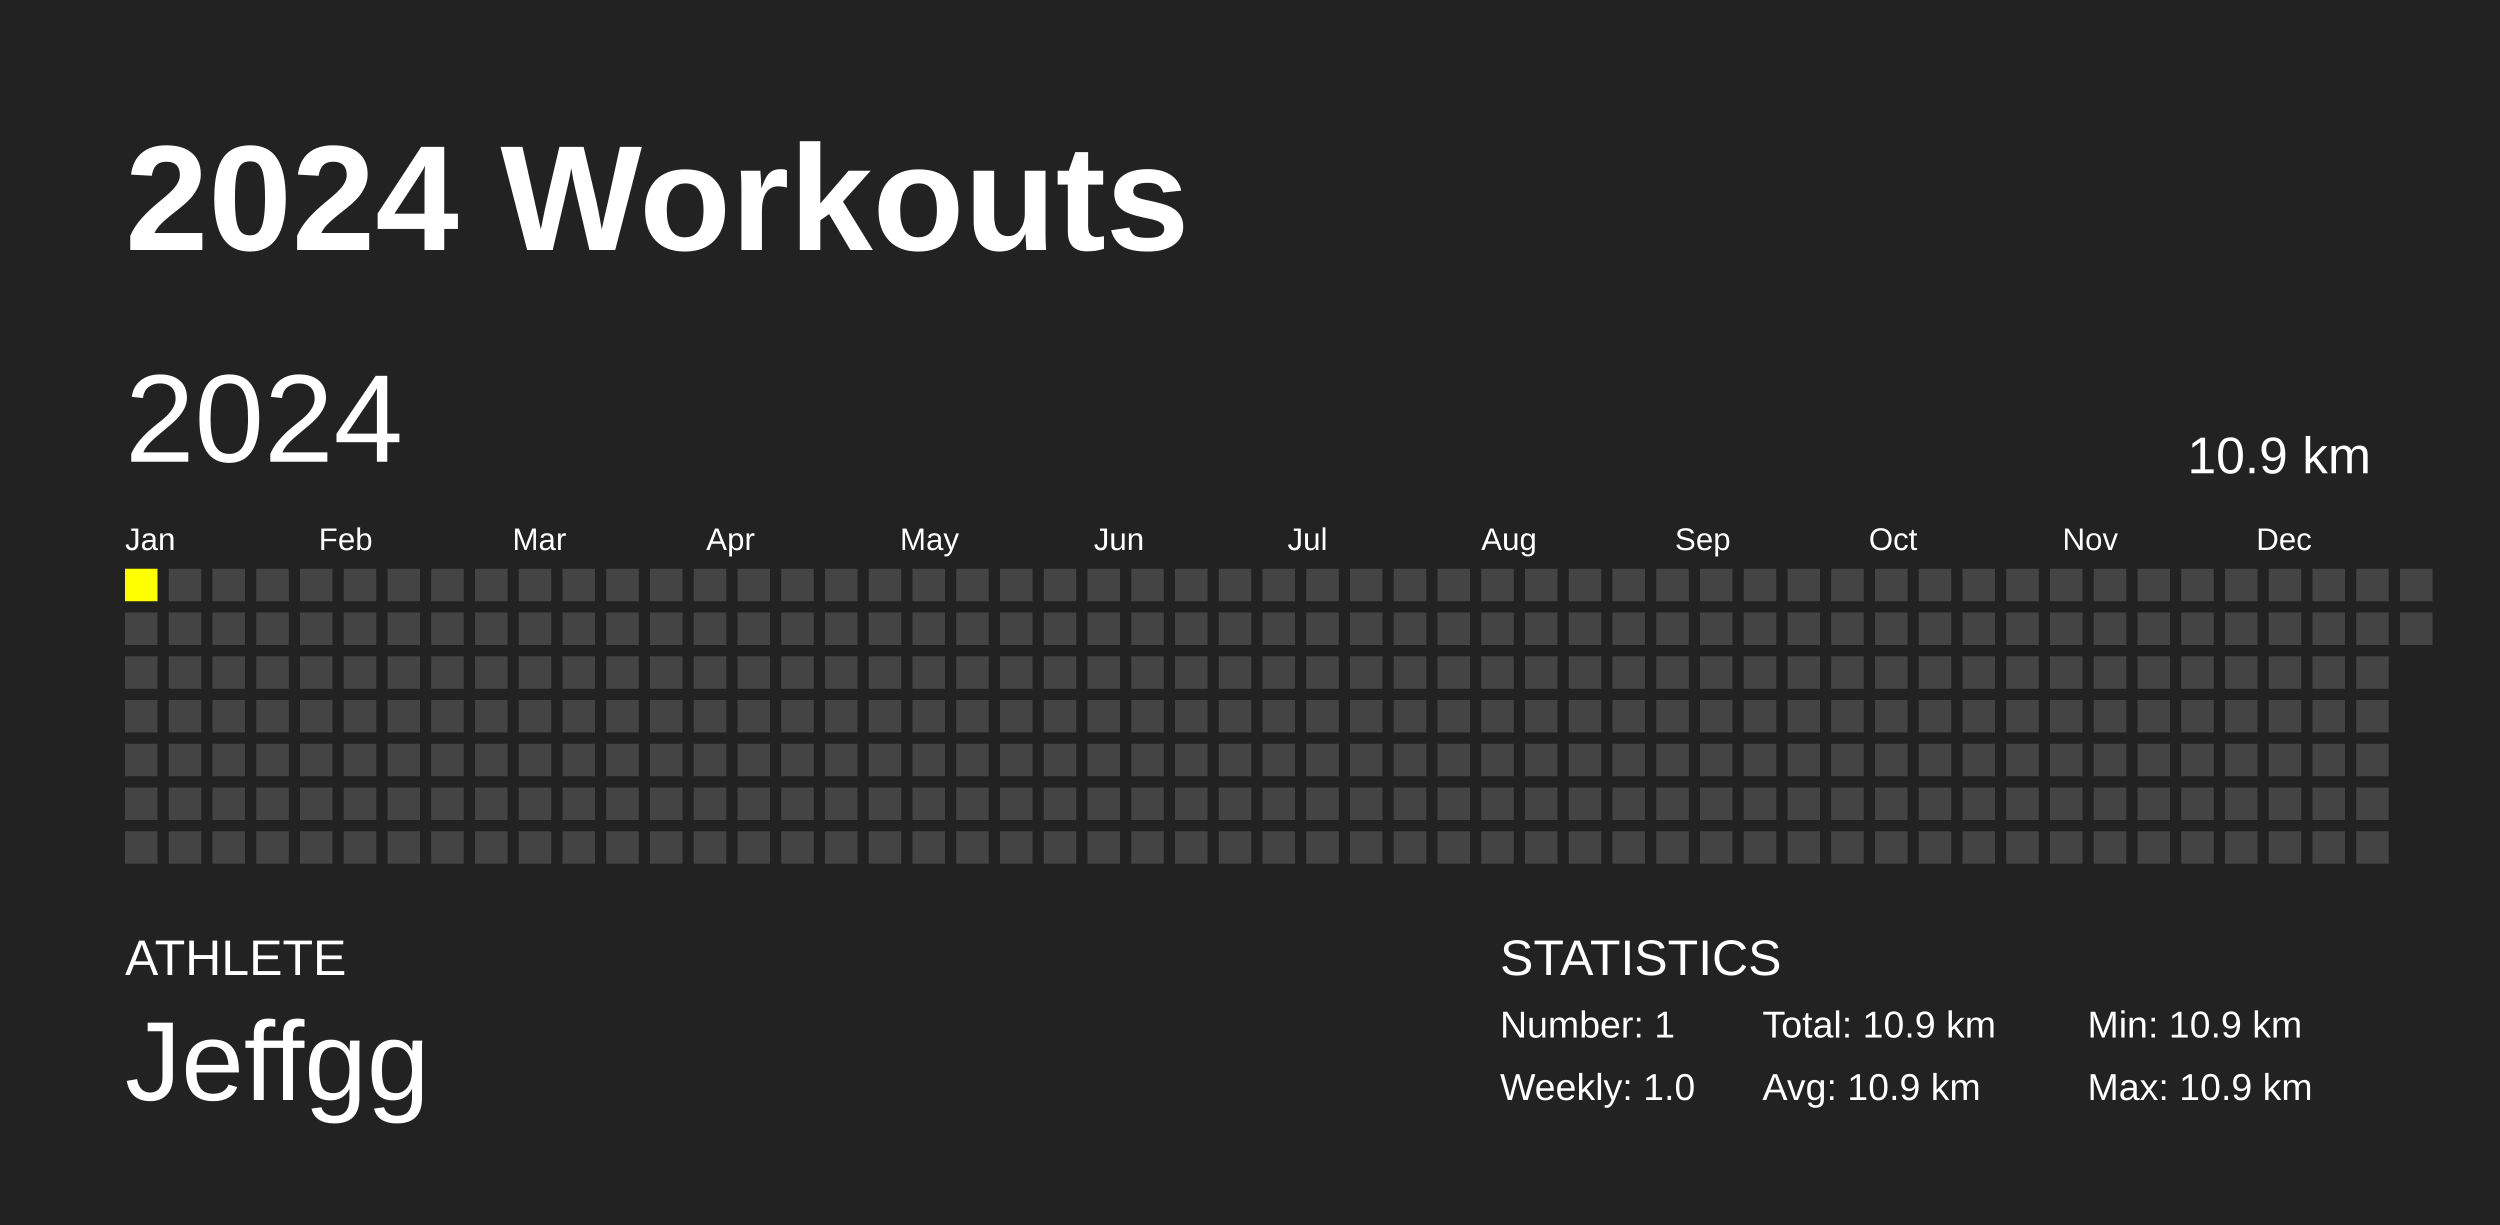
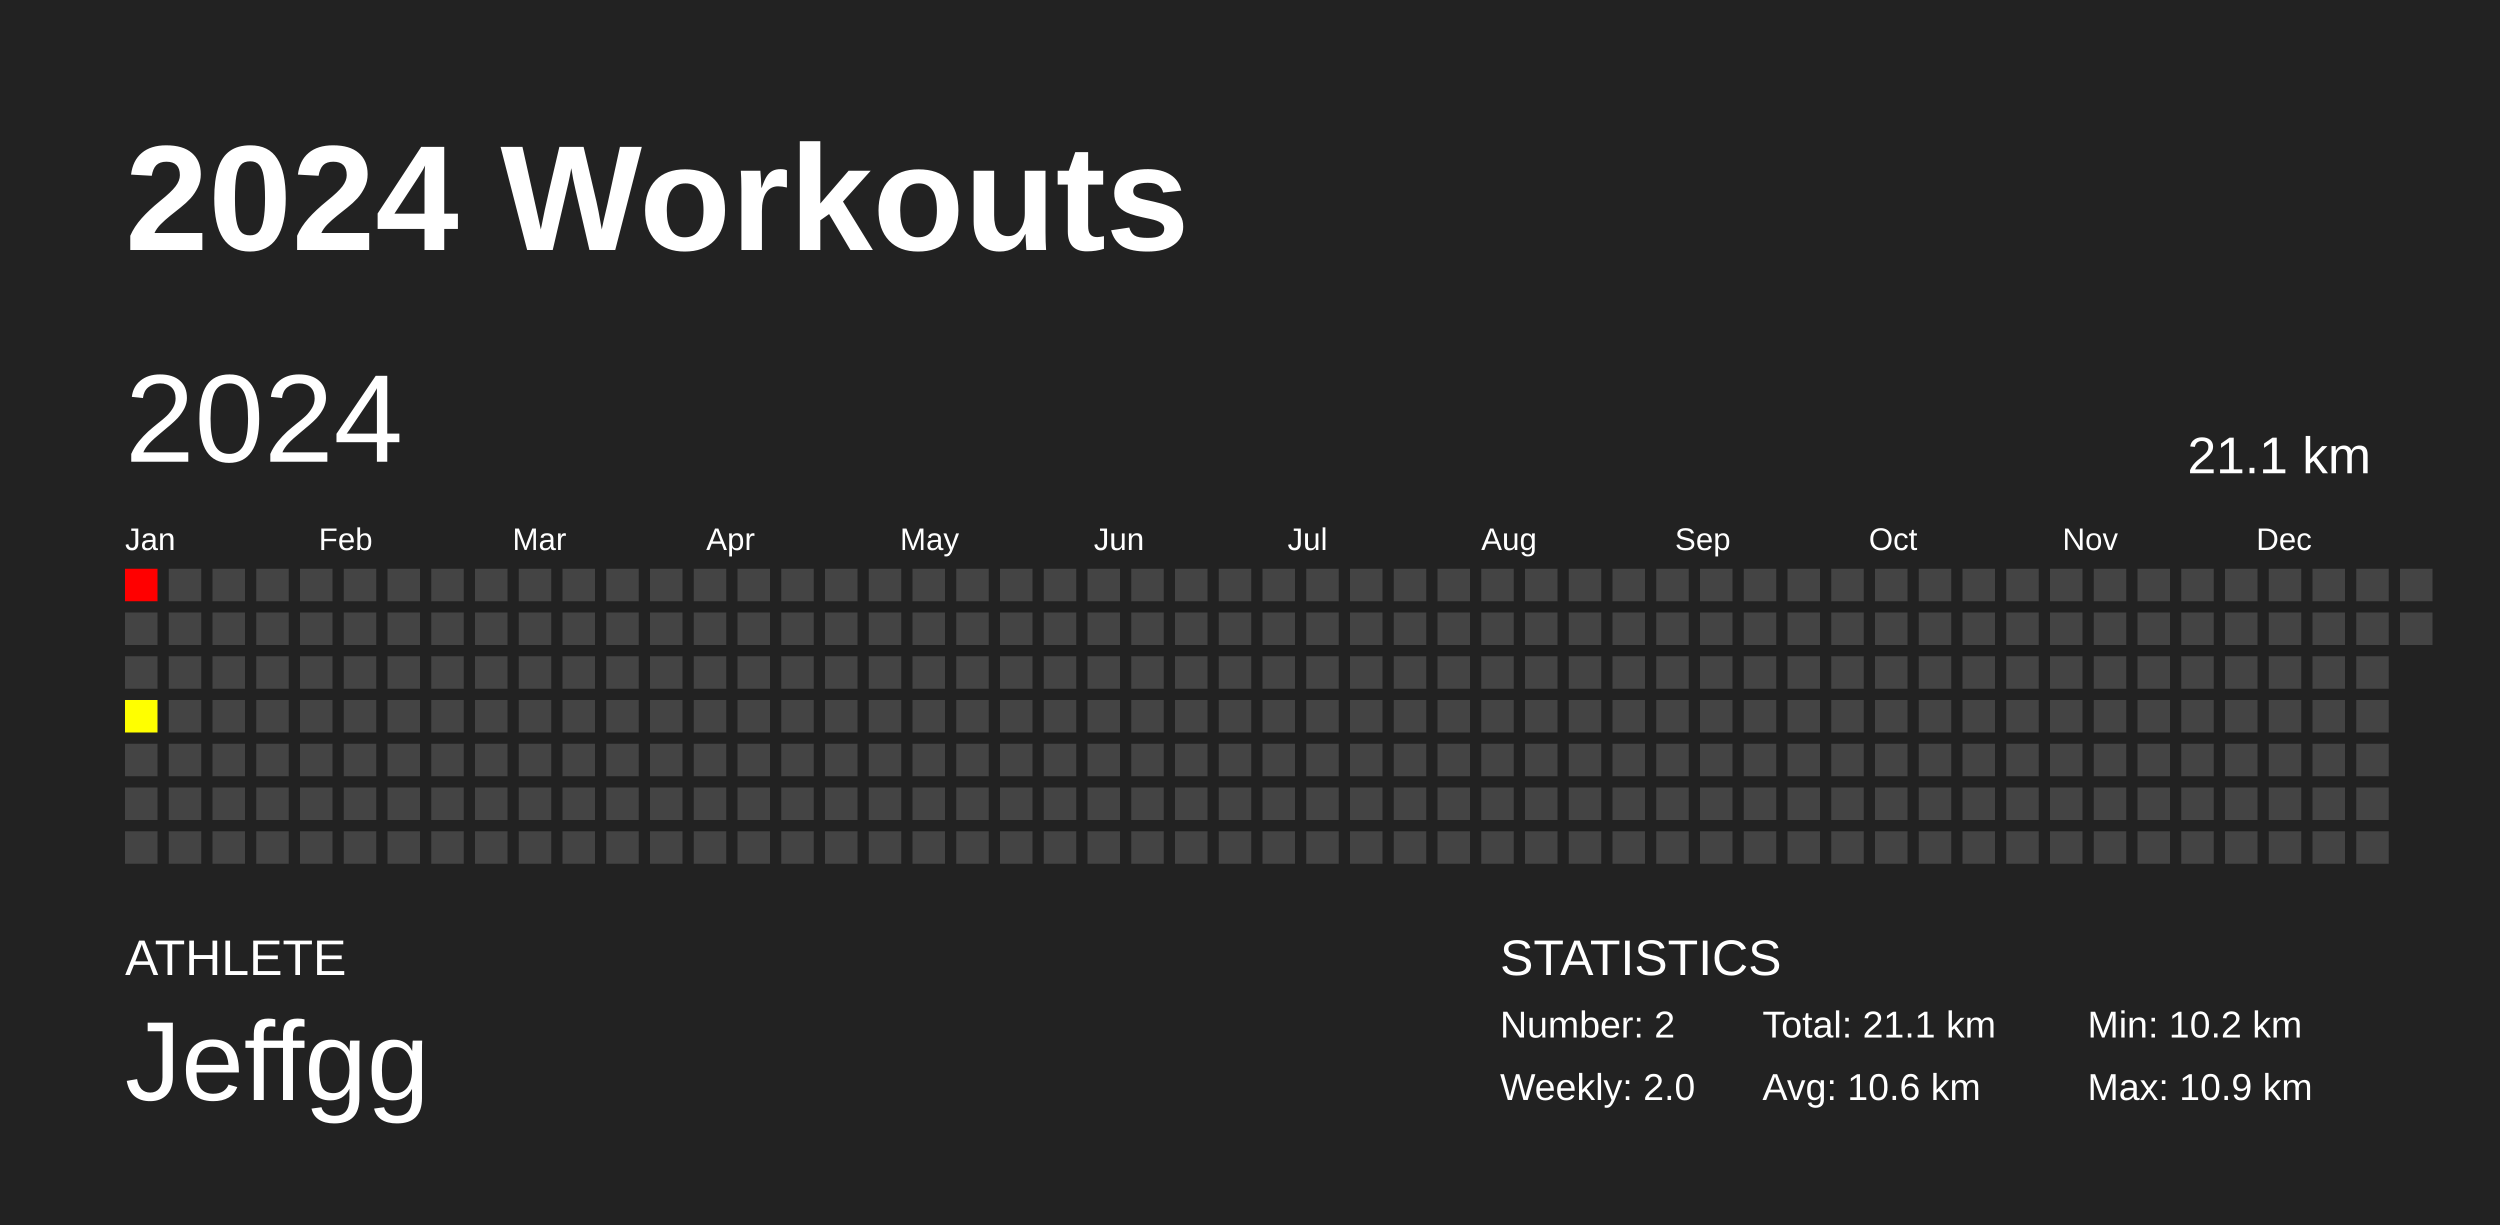
<svg xmlns="http://www.w3.org/2000/svg" baseProfile="full" height="98mm" version="1.1" viewBox="0,0,200,98" width="200mm">
  <defs />
  <rect fill="#222222" height="98" width="200" x="0" y="0" />
  <text fill="#FFFFFF" style="font-size:12px; font-family:Arial; font-weight:bold;" x="10" y="20">2024 Workouts</text>
  <text fill="#FFFFFF" style="font-size:4px; font-family:Arial" x="10" y="78">ATHLETE</text>
  <text fill="#FFFFFF" style="font-size:9px; font-family:Arial" x="10" y="88">Jeffgg</text>
  <text fill="#FFFFFF" style="font-size:4px; font-family:Arial" x="120" y="78">STATISTICS</text>
-   <text fill="#FFFFFF" style="font-size:3px; font-family:Arial" x="120" y="83">Number: 1</text>
-   <text fill="#FFFFFF" style="font-size:3px; font-family:Arial" x="120" y="88">Weekly: 1.0</text>
-   <text fill="#FFFFFF" style="font-size:3px; font-family:Arial" x="141" y="83">Total: 10.9 km</text>
-   <text fill="#FFFFFF" style="font-size:3px; font-family:Arial" x="141" y="88">Avg: 10.9 km</text>
-   <text fill="#FFFFFF" style="font-size:3px; font-family:Arial" x="167" y="83">Min: 10.9 km</text>
+   <text fill="#FFFFFF" style="font-size:3px; font-family:Arial" x="120" y="83">Number: 2</text>
+   <text fill="#FFFFFF" style="font-size:3px; font-family:Arial" x="120" y="88">Weekly: 2.0</text>
+   <text fill="#FFFFFF" style="font-size:3px; font-family:Arial" x="141" y="83">Total: 21.1 km</text>
+   <text fill="#FFFFFF" style="font-size:3px; font-family:Arial" x="141" y="88">Avg: 10.6 km</text>
+   <text fill="#FFFFFF" style="font-size:3px; font-family:Arial" x="167" y="83">Min: 10.2 km</text>
  <text fill="#FFFFFF" style="font-size:3px; font-family:Arial" x="167" y="88">Max: 10.9 km</text>
  <text dominant-baseline="hanging" fill="#FFFFFF" style="font-size:10.0px; font-family:Arial;" x="10" y="30">2024</text>
-   <text dominant-baseline="hanging" fill="#FFFFFF" style="font-size:4.125px; font-family:Arial;" x="175" y="35">10.9 km</text>
+   <text dominant-baseline="hanging" fill="#FFFFFF" style="font-size:4.125px; font-family:Arial;" x="175" y="35">21.1 km</text>
  <text fill="#FFFFFF" style="font-size:2.5px; font-family:Arial" x="10.0" y="44">Jan</text>
  <text fill="#FFFFFF" style="font-size:2.5px; font-family:Arial" x="25.5" y="44">Feb</text>
  <text fill="#FFFFFF" style="font-size:2.5px; font-family:Arial" x="41.0" y="44">Mar</text>
  <text fill="#FFFFFF" style="font-size:2.5px; font-family:Arial" x="56.5" y="44">Apr</text>
  <text fill="#FFFFFF" style="font-size:2.5px; font-family:Arial" x="72.0" y="44">May</text>
  <text fill="#FFFFFF" style="font-size:2.5px; font-family:Arial" x="87.5" y="44">Jun</text>
  <text fill="#FFFFFF" style="font-size:2.5px; font-family:Arial" x="103.0" y="44">Jul</text>
  <text fill="#FFFFFF" style="font-size:2.5px; font-family:Arial" x="118.5" y="44">Aug</text>
  <text fill="#FFFFFF" style="font-size:2.5px; font-family:Arial" x="134.0" y="44">Sep</text>
  <text fill="#FFFFFF" style="font-size:2.5px; font-family:Arial" x="149.5" y="44">Oct</text>
  <text fill="#FFFFFF" style="font-size:2.5px; font-family:Arial" x="165.0" y="44">Nov</text>
  <text fill="#FFFFFF" style="font-size:2.5px; font-family:Arial" x="180.5" y="44">Dec</text>
-   <rect fill="yellow" height="2.6" width="2.6" x="10.0" y="45.5" />
+   <rect fill="#ff0000" height="2.6" width="2.6" x="10.0" y="45.5" />
  <rect fill="#444444" height="2.6" width="2.6" x="10.0" y="49.0" />
  <rect fill="#444444" height="2.6" width="2.6" x="10.0" y="52.5" />
-   <rect fill="#444444" height="2.6" width="2.6" x="10.0" y="56.0" />
+   <rect fill="#ffff00" height="2.6" width="2.6" x="10.0" y="56.0" />
  <rect fill="#444444" height="2.6" width="2.6" x="10.0" y="59.5" />
  <rect fill="#444444" height="2.6" width="2.6" x="10.0" y="63.0" />
  <rect fill="#444444" height="2.6" width="2.6" x="10.0" y="66.5" />
  <rect fill="#444444" height="2.6" width="2.6" x="13.5" y="45.5" />
  <rect fill="#444444" height="2.6" width="2.6" x="13.5" y="49.0" />
  <rect fill="#444444" height="2.6" width="2.6" x="13.5" y="52.5" />
  <rect fill="#444444" height="2.6" width="2.6" x="13.5" y="56.0" />
  <rect fill="#444444" height="2.6" width="2.6" x="13.5" y="59.5" />
  <rect fill="#444444" height="2.6" width="2.6" x="13.5" y="63.0" />
  <rect fill="#444444" height="2.6" width="2.6" x="13.5" y="66.5" />
  <rect fill="#444444" height="2.6" width="2.6" x="17.0" y="45.5" />
  <rect fill="#444444" height="2.6" width="2.6" x="17.0" y="49.0" />
  <rect fill="#444444" height="2.6" width="2.6" x="17.0" y="52.5" />
  <rect fill="#444444" height="2.6" width="2.6" x="17.0" y="56.0" />
  <rect fill="#444444" height="2.6" width="2.6" x="17.0" y="59.5" />
  <rect fill="#444444" height="2.6" width="2.6" x="17.0" y="63.0" />
  <rect fill="#444444" height="2.6" width="2.6" x="17.0" y="66.5" />
  <rect fill="#444444" height="2.6" width="2.6" x="20.5" y="45.5" />
  <rect fill="#444444" height="2.6" width="2.6" x="20.5" y="49.0" />
  <rect fill="#444444" height="2.6" width="2.6" x="20.5" y="52.5" />
  <rect fill="#444444" height="2.6" width="2.6" x="20.5" y="56.0" />
  <rect fill="#444444" height="2.6" width="2.6" x="20.5" y="59.5" />
  <rect fill="#444444" height="2.6" width="2.6" x="20.5" y="63.0" />
  <rect fill="#444444" height="2.6" width="2.6" x="20.5" y="66.5" />
  <rect fill="#444444" height="2.6" width="2.6" x="24.0" y="45.5" />
  <rect fill="#444444" height="2.6" width="2.6" x="24.0" y="49.0" />
  <rect fill="#444444" height="2.6" width="2.6" x="24.0" y="52.5" />
  <rect fill="#444444" height="2.6" width="2.6" x="24.0" y="56.0" />
  <rect fill="#444444" height="2.6" width="2.6" x="24.0" y="59.5" />
  <rect fill="#444444" height="2.6" width="2.6" x="24.0" y="63.0" />
  <rect fill="#444444" height="2.6" width="2.6" x="24.0" y="66.5" />
  <rect fill="#444444" height="2.6" width="2.6" x="27.5" y="45.5" />
  <rect fill="#444444" height="2.6" width="2.6" x="27.5" y="49.0" />
  <rect fill="#444444" height="2.6" width="2.6" x="27.5" y="52.5" />
  <rect fill="#444444" height="2.6" width="2.6" x="27.5" y="56.0" />
  <rect fill="#444444" height="2.6" width="2.6" x="27.5" y="59.5" />
  <rect fill="#444444" height="2.6" width="2.6" x="27.5" y="63.0" />
  <rect fill="#444444" height="2.6" width="2.6" x="27.5" y="66.5" />
  <rect fill="#444444" height="2.6" width="2.6" x="31.0" y="45.5" />
  <rect fill="#444444" height="2.6" width="2.6" x="31.0" y="49.0" />
  <rect fill="#444444" height="2.6" width="2.6" x="31.0" y="52.5" />
  <rect fill="#444444" height="2.6" width="2.6" x="31.0" y="56.0" />
  <rect fill="#444444" height="2.6" width="2.6" x="31.0" y="59.5" />
  <rect fill="#444444" height="2.6" width="2.6" x="31.0" y="63.0" />
  <rect fill="#444444" height="2.6" width="2.6" x="31.0" y="66.5" />
  <rect fill="#444444" height="2.6" width="2.6" x="34.5" y="45.5" />
  <rect fill="#444444" height="2.6" width="2.6" x="34.5" y="49.0" />
  <rect fill="#444444" height="2.6" width="2.6" x="34.5" y="52.5" />
  <rect fill="#444444" height="2.6" width="2.6" x="34.5" y="56.0" />
  <rect fill="#444444" height="2.6" width="2.6" x="34.5" y="59.5" />
  <rect fill="#444444" height="2.6" width="2.6" x="34.5" y="63.0" />
  <rect fill="#444444" height="2.6" width="2.6" x="34.5" y="66.5" />
  <rect fill="#444444" height="2.6" width="2.6" x="38.0" y="45.5" />
  <rect fill="#444444" height="2.6" width="2.6" x="38.0" y="49.0" />
  <rect fill="#444444" height="2.6" width="2.6" x="38.0" y="52.5" />
  <rect fill="#444444" height="2.6" width="2.6" x="38.0" y="56.0" />
  <rect fill="#444444" height="2.6" width="2.6" x="38.0" y="59.5" />
  <rect fill="#444444" height="2.6" width="2.6" x="38.0" y="63.0" />
  <rect fill="#444444" height="2.6" width="2.6" x="38.0" y="66.5" />
  <rect fill="#444444" height="2.6" width="2.6" x="41.5" y="45.5" />
  <rect fill="#444444" height="2.6" width="2.6" x="41.5" y="49.0" />
  <rect fill="#444444" height="2.6" width="2.6" x="41.5" y="52.5" />
  <rect fill="#444444" height="2.6" width="2.6" x="41.5" y="56.0" />
  <rect fill="#444444" height="2.6" width="2.6" x="41.5" y="59.5" />
  <rect fill="#444444" height="2.6" width="2.6" x="41.5" y="63.0" />
  <rect fill="#444444" height="2.6" width="2.6" x="41.5" y="66.5" />
  <rect fill="#444444" height="2.6" width="2.6" x="45.0" y="45.5" />
  <rect fill="#444444" height="2.6" width="2.6" x="45.0" y="49.0" />
  <rect fill="#444444" height="2.6" width="2.6" x="45.0" y="52.5" />
  <rect fill="#444444" height="2.6" width="2.6" x="45.0" y="56.0" />
  <rect fill="#444444" height="2.6" width="2.6" x="45.0" y="59.5" />
  <rect fill="#444444" height="2.6" width="2.6" x="45.0" y="63.0" />
  <rect fill="#444444" height="2.6" width="2.6" x="45.0" y="66.5" />
  <rect fill="#444444" height="2.6" width="2.6" x="48.5" y="45.5" />
  <rect fill="#444444" height="2.6" width="2.6" x="48.5" y="49.0" />
  <rect fill="#444444" height="2.6" width="2.6" x="48.5" y="52.5" />
  <rect fill="#444444" height="2.6" width="2.6" x="48.5" y="56.0" />
  <rect fill="#444444" height="2.6" width="2.6" x="48.5" y="59.5" />
  <rect fill="#444444" height="2.6" width="2.6" x="48.5" y="63.0" />
  <rect fill="#444444" height="2.6" width="2.6" x="48.5" y="66.5" />
  <rect fill="#444444" height="2.6" width="2.6" x="52.0" y="45.5" />
  <rect fill="#444444" height="2.6" width="2.6" x="52.0" y="49.0" />
  <rect fill="#444444" height="2.6" width="2.6" x="52.0" y="52.5" />
  <rect fill="#444444" height="2.6" width="2.6" x="52.0" y="56.0" />
  <rect fill="#444444" height="2.6" width="2.6" x="52.0" y="59.5" />
  <rect fill="#444444" height="2.6" width="2.6" x="52.0" y="63.0" />
  <rect fill="#444444" height="2.6" width="2.6" x="52.0" y="66.5" />
  <rect fill="#444444" height="2.6" width="2.6" x="55.5" y="45.5" />
  <rect fill="#444444" height="2.6" width="2.6" x="55.5" y="49.0" />
  <rect fill="#444444" height="2.6" width="2.6" x="55.5" y="52.5" />
  <rect fill="#444444" height="2.6" width="2.6" x="55.5" y="56.0" />
  <rect fill="#444444" height="2.6" width="2.6" x="55.5" y="59.5" />
  <rect fill="#444444" height="2.6" width="2.6" x="55.5" y="63.0" />
  <rect fill="#444444" height="2.6" width="2.6" x="55.5" y="66.5" />
  <rect fill="#444444" height="2.6" width="2.6" x="59.0" y="45.5" />
  <rect fill="#444444" height="2.6" width="2.6" x="59.0" y="49.0" />
  <rect fill="#444444" height="2.6" width="2.6" x="59.0" y="52.5" />
  <rect fill="#444444" height="2.6" width="2.6" x="59.0" y="56.0" />
  <rect fill="#444444" height="2.6" width="2.6" x="59.0" y="59.5" />
  <rect fill="#444444" height="2.6" width="2.6" x="59.0" y="63.0" />
  <rect fill="#444444" height="2.6" width="2.6" x="59.0" y="66.5" />
  <rect fill="#444444" height="2.6" width="2.6" x="62.5" y="45.5" />
  <rect fill="#444444" height="2.6" width="2.6" x="62.5" y="49.0" />
  <rect fill="#444444" height="2.6" width="2.6" x="62.5" y="52.5" />
  <rect fill="#444444" height="2.6" width="2.6" x="62.5" y="56.0" />
  <rect fill="#444444" height="2.6" width="2.6" x="62.5" y="59.5" />
  <rect fill="#444444" height="2.6" width="2.6" x="62.5" y="63.0" />
  <rect fill="#444444" height="2.6" width="2.6" x="62.5" y="66.5" />
  <rect fill="#444444" height="2.6" width="2.6" x="66.0" y="45.5" />
  <rect fill="#444444" height="2.6" width="2.6" x="66.0" y="49.0" />
  <rect fill="#444444" height="2.6" width="2.6" x="66.0" y="52.5" />
  <rect fill="#444444" height="2.6" width="2.6" x="66.0" y="56.0" />
  <rect fill="#444444" height="2.6" width="2.6" x="66.0" y="59.5" />
  <rect fill="#444444" height="2.6" width="2.6" x="66.0" y="63.0" />
  <rect fill="#444444" height="2.6" width="2.6" x="66.0" y="66.5" />
  <rect fill="#444444" height="2.6" width="2.6" x="69.5" y="45.5" />
  <rect fill="#444444" height="2.6" width="2.6" x="69.5" y="49.0" />
  <rect fill="#444444" height="2.6" width="2.6" x="69.5" y="52.5" />
  <rect fill="#444444" height="2.6" width="2.6" x="69.5" y="56.0" />
  <rect fill="#444444" height="2.6" width="2.6" x="69.5" y="59.5" />
  <rect fill="#444444" height="2.6" width="2.6" x="69.5" y="63.0" />
  <rect fill="#444444" height="2.6" width="2.6" x="69.5" y="66.5" />
  <rect fill="#444444" height="2.6" width="2.6" x="73.0" y="45.5" />
  <rect fill="#444444" height="2.6" width="2.6" x="73.0" y="49.0" />
  <rect fill="#444444" height="2.6" width="2.6" x="73.0" y="52.5" />
  <rect fill="#444444" height="2.6" width="2.6" x="73.0" y="56.0" />
  <rect fill="#444444" height="2.6" width="2.6" x="73.0" y="59.5" />
  <rect fill="#444444" height="2.6" width="2.6" x="73.0" y="63.0" />
  <rect fill="#444444" height="2.6" width="2.6" x="73.0" y="66.5" />
  <rect fill="#444444" height="2.6" width="2.6" x="76.5" y="45.5" />
  <rect fill="#444444" height="2.6" width="2.6" x="76.5" y="49.0" />
  <rect fill="#444444" height="2.6" width="2.6" x="76.5" y="52.5" />
  <rect fill="#444444" height="2.6" width="2.6" x="76.5" y="56.0" />
  <rect fill="#444444" height="2.6" width="2.6" x="76.5" y="59.5" />
  <rect fill="#444444" height="2.6" width="2.6" x="76.5" y="63.0" />
  <rect fill="#444444" height="2.6" width="2.6" x="76.5" y="66.5" />
  <rect fill="#444444" height="2.6" width="2.6" x="80.0" y="45.5" />
  <rect fill="#444444" height="2.6" width="2.6" x="80.0" y="49.0" />
  <rect fill="#444444" height="2.6" width="2.6" x="80.0" y="52.5" />
  <rect fill="#444444" height="2.6" width="2.6" x="80.0" y="56.0" />
  <rect fill="#444444" height="2.6" width="2.6" x="80.0" y="59.5" />
  <rect fill="#444444" height="2.6" width="2.6" x="80.0" y="63.0" />
  <rect fill="#444444" height="2.6" width="2.6" x="80.0" y="66.5" />
  <rect fill="#444444" height="2.6" width="2.6" x="83.5" y="45.5" />
  <rect fill="#444444" height="2.6" width="2.6" x="83.5" y="49.0" />
  <rect fill="#444444" height="2.6" width="2.6" x="83.5" y="52.5" />
  <rect fill="#444444" height="2.6" width="2.6" x="83.5" y="56.0" />
  <rect fill="#444444" height="2.6" width="2.6" x="83.5" y="59.5" />
  <rect fill="#444444" height="2.6" width="2.6" x="83.5" y="63.0" />
  <rect fill="#444444" height="2.6" width="2.6" x="83.5" y="66.5" />
  <rect fill="#444444" height="2.6" width="2.6" x="87.0" y="45.5" />
  <rect fill="#444444" height="2.6" width="2.6" x="87.0" y="49.0" />
  <rect fill="#444444" height="2.6" width="2.6" x="87.0" y="52.5" />
  <rect fill="#444444" height="2.6" width="2.6" x="87.0" y="56.0" />
  <rect fill="#444444" height="2.6" width="2.6" x="87.0" y="59.5" />
  <rect fill="#444444" height="2.6" width="2.6" x="87.0" y="63.0" />
  <rect fill="#444444" height="2.6" width="2.6" x="87.0" y="66.5" />
  <rect fill="#444444" height="2.6" width="2.6" x="90.5" y="45.5" />
  <rect fill="#444444" height="2.6" width="2.6" x="90.5" y="49.0" />
  <rect fill="#444444" height="2.6" width="2.6" x="90.5" y="52.5" />
  <rect fill="#444444" height="2.6" width="2.6" x="90.5" y="56.0" />
  <rect fill="#444444" height="2.6" width="2.6" x="90.5" y="59.5" />
  <rect fill="#444444" height="2.6" width="2.6" x="90.5" y="63.0" />
  <rect fill="#444444" height="2.6" width="2.6" x="90.5" y="66.5" />
  <rect fill="#444444" height="2.6" width="2.6" x="94.0" y="45.5" />
  <rect fill="#444444" height="2.6" width="2.6" x="94.0" y="49.0" />
  <rect fill="#444444" height="2.6" width="2.6" x="94.0" y="52.5" />
  <rect fill="#444444" height="2.6" width="2.6" x="94.0" y="56.0" />
  <rect fill="#444444" height="2.6" width="2.6" x="94.0" y="59.5" />
  <rect fill="#444444" height="2.6" width="2.6" x="94.0" y="63.0" />
  <rect fill="#444444" height="2.6" width="2.6" x="94.0" y="66.5" />
  <rect fill="#444444" height="2.6" width="2.6" x="97.5" y="45.5" />
  <rect fill="#444444" height="2.6" width="2.6" x="97.5" y="49.0" />
  <rect fill="#444444" height="2.6" width="2.6" x="97.5" y="52.5" />
  <rect fill="#444444" height="2.6" width="2.6" x="97.5" y="56.0" />
  <rect fill="#444444" height="2.6" width="2.6" x="97.5" y="59.5" />
  <rect fill="#444444" height="2.6" width="2.6" x="97.5" y="63.0" />
  <rect fill="#444444" height="2.6" width="2.6" x="97.5" y="66.5" />
  <rect fill="#444444" height="2.6" width="2.6" x="101.0" y="45.5" />
  <rect fill="#444444" height="2.6" width="2.6" x="101.0" y="49.0" />
  <rect fill="#444444" height="2.6" width="2.6" x="101.0" y="52.5" />
  <rect fill="#444444" height="2.6" width="2.6" x="101.0" y="56.0" />
  <rect fill="#444444" height="2.6" width="2.6" x="101.0" y="59.5" />
  <rect fill="#444444" height="2.6" width="2.6" x="101.0" y="63.0" />
  <rect fill="#444444" height="2.6" width="2.6" x="101.0" y="66.5" />
  <rect fill="#444444" height="2.6" width="2.6" x="104.5" y="45.5" />
  <rect fill="#444444" height="2.6" width="2.6" x="104.5" y="49.0" />
  <rect fill="#444444" height="2.6" width="2.6" x="104.5" y="52.5" />
  <rect fill="#444444" height="2.6" width="2.6" x="104.5" y="56.0" />
  <rect fill="#444444" height="2.6" width="2.6" x="104.5" y="59.5" />
  <rect fill="#444444" height="2.6" width="2.6" x="104.5" y="63.0" />
  <rect fill="#444444" height="2.6" width="2.6" x="104.5" y="66.5" />
  <rect fill="#444444" height="2.6" width="2.6" x="108.0" y="45.5" />
  <rect fill="#444444" height="2.6" width="2.6" x="108.0" y="49.0" />
  <rect fill="#444444" height="2.6" width="2.6" x="108.0" y="52.5" />
  <rect fill="#444444" height="2.6" width="2.6" x="108.0" y="56.0" />
  <rect fill="#444444" height="2.6" width="2.6" x="108.0" y="59.5" />
  <rect fill="#444444" height="2.6" width="2.6" x="108.0" y="63.0" />
  <rect fill="#444444" height="2.6" width="2.6" x="108.0" y="66.5" />
  <rect fill="#444444" height="2.6" width="2.6" x="111.5" y="45.5" />
  <rect fill="#444444" height="2.6" width="2.6" x="111.5" y="49.0" />
  <rect fill="#444444" height="2.6" width="2.6" x="111.5" y="52.5" />
  <rect fill="#444444" height="2.6" width="2.6" x="111.5" y="56.0" />
  <rect fill="#444444" height="2.6" width="2.6" x="111.5" y="59.5" />
  <rect fill="#444444" height="2.6" width="2.6" x="111.5" y="63.0" />
  <rect fill="#444444" height="2.6" width="2.6" x="111.5" y="66.5" />
  <rect fill="#444444" height="2.6" width="2.6" x="115.0" y="45.5" />
  <rect fill="#444444" height="2.6" width="2.6" x="115.0" y="49.0" />
  <rect fill="#444444" height="2.6" width="2.6" x="115.0" y="52.5" />
  <rect fill="#444444" height="2.6" width="2.6" x="115.0" y="56.0" />
  <rect fill="#444444" height="2.6" width="2.6" x="115.0" y="59.5" />
  <rect fill="#444444" height="2.6" width="2.6" x="115.0" y="63.0" />
  <rect fill="#444444" height="2.6" width="2.6" x="115.0" y="66.5" />
  <rect fill="#444444" height="2.6" width="2.6" x="118.5" y="45.5" />
  <rect fill="#444444" height="2.6" width="2.6" x="118.5" y="49.0" />
  <rect fill="#444444" height="2.6" width="2.6" x="118.5" y="52.5" />
  <rect fill="#444444" height="2.6" width="2.6" x="118.5" y="56.0" />
  <rect fill="#444444" height="2.6" width="2.6" x="118.5" y="59.5" />
  <rect fill="#444444" height="2.6" width="2.6" x="118.5" y="63.0" />
  <rect fill="#444444" height="2.6" width="2.6" x="118.5" y="66.5" />
  <rect fill="#444444" height="2.6" width="2.6" x="122.0" y="45.5" />
  <rect fill="#444444" height="2.6" width="2.6" x="122.0" y="49.0" />
  <rect fill="#444444" height="2.6" width="2.6" x="122.0" y="52.5" />
  <rect fill="#444444" height="2.6" width="2.6" x="122.0" y="56.0" />
  <rect fill="#444444" height="2.6" width="2.6" x="122.0" y="59.5" />
  <rect fill="#444444" height="2.6" width="2.6" x="122.0" y="63.0" />
  <rect fill="#444444" height="2.6" width="2.6" x="122.0" y="66.5" />
  <rect fill="#444444" height="2.6" width="2.6" x="125.5" y="45.5" />
  <rect fill="#444444" height="2.6" width="2.6" x="125.5" y="49.0" />
  <rect fill="#444444" height="2.6" width="2.6" x="125.5" y="52.5" />
  <rect fill="#444444" height="2.6" width="2.6" x="125.5" y="56.0" />
  <rect fill="#444444" height="2.6" width="2.6" x="125.5" y="59.5" />
  <rect fill="#444444" height="2.6" width="2.6" x="125.5" y="63.0" />
  <rect fill="#444444" height="2.6" width="2.6" x="125.5" y="66.5" />
  <rect fill="#444444" height="2.6" width="2.6" x="129.0" y="45.5" />
  <rect fill="#444444" height="2.6" width="2.6" x="129.0" y="49.0" />
  <rect fill="#444444" height="2.6" width="2.6" x="129.0" y="52.5" />
  <rect fill="#444444" height="2.6" width="2.6" x="129.0" y="56.0" />
  <rect fill="#444444" height="2.6" width="2.6" x="129.0" y="59.5" />
  <rect fill="#444444" height="2.6" width="2.6" x="129.0" y="63.0" />
  <rect fill="#444444" height="2.6" width="2.6" x="129.0" y="66.5" />
  <rect fill="#444444" height="2.6" width="2.6" x="132.5" y="45.5" />
  <rect fill="#444444" height="2.6" width="2.6" x="132.5" y="49.0" />
  <rect fill="#444444" height="2.6" width="2.6" x="132.5" y="52.5" />
  <rect fill="#444444" height="2.6" width="2.6" x="132.5" y="56.0" />
  <rect fill="#444444" height="2.6" width="2.6" x="132.5" y="59.5" />
  <rect fill="#444444" height="2.6" width="2.6" x="132.5" y="63.0" />
  <rect fill="#444444" height="2.6" width="2.6" x="132.5" y="66.5" />
  <rect fill="#444444" height="2.6" width="2.6" x="136.0" y="45.5" />
  <rect fill="#444444" height="2.6" width="2.6" x="136.0" y="49.0" />
  <rect fill="#444444" height="2.6" width="2.6" x="136.0" y="52.5" />
  <rect fill="#444444" height="2.6" width="2.6" x="136.0" y="56.0" />
  <rect fill="#444444" height="2.6" width="2.6" x="136.0" y="59.5" />
  <rect fill="#444444" height="2.6" width="2.6" x="136.0" y="63.0" />
  <rect fill="#444444" height="2.6" width="2.6" x="136.0" y="66.5" />
  <rect fill="#444444" height="2.6" width="2.6" x="139.5" y="45.5" />
  <rect fill="#444444" height="2.6" width="2.6" x="139.5" y="49.0" />
  <rect fill="#444444" height="2.6" width="2.6" x="139.5" y="52.5" />
  <rect fill="#444444" height="2.6" width="2.6" x="139.5" y="56.0" />
  <rect fill="#444444" height="2.6" width="2.6" x="139.5" y="59.5" />
  <rect fill="#444444" height="2.6" width="2.6" x="139.5" y="63.0" />
  <rect fill="#444444" height="2.6" width="2.6" x="139.5" y="66.5" />
  <rect fill="#444444" height="2.6" width="2.6" x="143.0" y="45.5" />
  <rect fill="#444444" height="2.6" width="2.6" x="143.0" y="49.0" />
  <rect fill="#444444" height="2.6" width="2.6" x="143.0" y="52.5" />
  <rect fill="#444444" height="2.6" width="2.6" x="143.0" y="56.0" />
  <rect fill="#444444" height="2.6" width="2.6" x="143.0" y="59.5" />
  <rect fill="#444444" height="2.6" width="2.6" x="143.0" y="63.0" />
  <rect fill="#444444" height="2.6" width="2.6" x="143.0" y="66.5" />
  <rect fill="#444444" height="2.6" width="2.6" x="146.5" y="45.5" />
  <rect fill="#444444" height="2.6" width="2.6" x="146.5" y="49.0" />
  <rect fill="#444444" height="2.6" width="2.6" x="146.5" y="52.5" />
  <rect fill="#444444" height="2.6" width="2.6" x="146.5" y="56.0" />
  <rect fill="#444444" height="2.6" width="2.6" x="146.5" y="59.5" />
  <rect fill="#444444" height="2.6" width="2.6" x="146.5" y="63.0" />
  <rect fill="#444444" height="2.6" width="2.6" x="146.5" y="66.5" />
  <rect fill="#444444" height="2.6" width="2.6" x="150.0" y="45.5" />
  <rect fill="#444444" height="2.6" width="2.6" x="150.0" y="49.0" />
  <rect fill="#444444" height="2.6" width="2.6" x="150.0" y="52.5" />
  <rect fill="#444444" height="2.6" width="2.6" x="150.0" y="56.0" />
  <rect fill="#444444" height="2.6" width="2.6" x="150.0" y="59.5" />
  <rect fill="#444444" height="2.6" width="2.6" x="150.0" y="63.0" />
  <rect fill="#444444" height="2.6" width="2.6" x="150.0" y="66.5" />
  <rect fill="#444444" height="2.6" width="2.6" x="153.5" y="45.5" />
  <rect fill="#444444" height="2.6" width="2.6" x="153.5" y="49.0" />
  <rect fill="#444444" height="2.6" width="2.6" x="153.5" y="52.5" />
  <rect fill="#444444" height="2.6" width="2.6" x="153.5" y="56.0" />
  <rect fill="#444444" height="2.6" width="2.6" x="153.5" y="59.5" />
  <rect fill="#444444" height="2.6" width="2.6" x="153.5" y="63.0" />
  <rect fill="#444444" height="2.6" width="2.6" x="153.5" y="66.5" />
  <rect fill="#444444" height="2.6" width="2.6" x="157.0" y="45.5" />
  <rect fill="#444444" height="2.6" width="2.6" x="157.0" y="49.0" />
  <rect fill="#444444" height="2.6" width="2.6" x="157.0" y="52.5" />
  <rect fill="#444444" height="2.6" width="2.6" x="157.0" y="56.0" />
  <rect fill="#444444" height="2.6" width="2.6" x="157.0" y="59.5" />
  <rect fill="#444444" height="2.6" width="2.6" x="157.0" y="63.0" />
  <rect fill="#444444" height="2.6" width="2.6" x="157.0" y="66.5" />
  <rect fill="#444444" height="2.6" width="2.6" x="160.5" y="45.5" />
  <rect fill="#444444" height="2.6" width="2.6" x="160.5" y="49.0" />
  <rect fill="#444444" height="2.6" width="2.6" x="160.5" y="52.5" />
  <rect fill="#444444" height="2.6" width="2.6" x="160.5" y="56.0" />
  <rect fill="#444444" height="2.6" width="2.6" x="160.5" y="59.5" />
  <rect fill="#444444" height="2.6" width="2.6" x="160.5" y="63.0" />
  <rect fill="#444444" height="2.6" width="2.6" x="160.5" y="66.5" />
  <rect fill="#444444" height="2.6" width="2.6" x="164.0" y="45.5" />
  <rect fill="#444444" height="2.6" width="2.6" x="164.0" y="49.0" />
  <rect fill="#444444" height="2.6" width="2.6" x="164.0" y="52.5" />
  <rect fill="#444444" height="2.6" width="2.6" x="164.0" y="56.0" />
  <rect fill="#444444" height="2.6" width="2.6" x="164.0" y="59.5" />
  <rect fill="#444444" height="2.6" width="2.6" x="164.0" y="63.0" />
  <rect fill="#444444" height="2.6" width="2.6" x="164.0" y="66.5" />
  <rect fill="#444444" height="2.6" width="2.6" x="167.5" y="45.5" />
  <rect fill="#444444" height="2.6" width="2.6" x="167.5" y="49.0" />
  <rect fill="#444444" height="2.6" width="2.6" x="167.5" y="52.5" />
  <rect fill="#444444" height="2.6" width="2.6" x="167.5" y="56.0" />
  <rect fill="#444444" height="2.6" width="2.6" x="167.5" y="59.5" />
  <rect fill="#444444" height="2.6" width="2.6" x="167.5" y="63.0" />
  <rect fill="#444444" height="2.6" width="2.6" x="167.5" y="66.5" />
  <rect fill="#444444" height="2.6" width="2.6" x="171.0" y="45.5" />
  <rect fill="#444444" height="2.6" width="2.6" x="171.0" y="49.0" />
  <rect fill="#444444" height="2.6" width="2.6" x="171.0" y="52.5" />
  <rect fill="#444444" height="2.6" width="2.6" x="171.0" y="56.0" />
  <rect fill="#444444" height="2.6" width="2.6" x="171.0" y="59.5" />
  <rect fill="#444444" height="2.6" width="2.6" x="171.0" y="63.0" />
  <rect fill="#444444" height="2.6" width="2.6" x="171.0" y="66.5" />
  <rect fill="#444444" height="2.6" width="2.6" x="174.5" y="45.5" />
  <rect fill="#444444" height="2.6" width="2.6" x="174.5" y="49.0" />
  <rect fill="#444444" height="2.6" width="2.6" x="174.5" y="52.5" />
  <rect fill="#444444" height="2.6" width="2.6" x="174.5" y="56.0" />
  <rect fill="#444444" height="2.6" width="2.6" x="174.5" y="59.5" />
  <rect fill="#444444" height="2.6" width="2.6" x="174.5" y="63.0" />
  <rect fill="#444444" height="2.6" width="2.6" x="174.5" y="66.5" />
  <rect fill="#444444" height="2.6" width="2.6" x="178.0" y="45.5" />
  <rect fill="#444444" height="2.6" width="2.6" x="178.0" y="49.0" />
  <rect fill="#444444" height="2.6" width="2.6" x="178.0" y="52.5" />
  <rect fill="#444444" height="2.6" width="2.6" x="178.0" y="56.0" />
  <rect fill="#444444" height="2.6" width="2.6" x="178.0" y="59.5" />
  <rect fill="#444444" height="2.6" width="2.6" x="178.0" y="63.0" />
  <rect fill="#444444" height="2.6" width="2.6" x="178.0" y="66.5" />
  <rect fill="#444444" height="2.6" width="2.6" x="181.5" y="45.5" />
  <rect fill="#444444" height="2.6" width="2.6" x="181.5" y="49.0" />
  <rect fill="#444444" height="2.6" width="2.6" x="181.5" y="52.5" />
  <rect fill="#444444" height="2.6" width="2.6" x="181.5" y="56.0" />
  <rect fill="#444444" height="2.6" width="2.6" x="181.5" y="59.5" />
  <rect fill="#444444" height="2.6" width="2.6" x="181.5" y="63.0" />
  <rect fill="#444444" height="2.6" width="2.6" x="181.5" y="66.5" />
  <rect fill="#444444" height="2.6" width="2.6" x="185.0" y="45.5" />
  <rect fill="#444444" height="2.6" width="2.6" x="185.0" y="49.0" />
  <rect fill="#444444" height="2.6" width="2.6" x="185.0" y="52.5" />
  <rect fill="#444444" height="2.6" width="2.6" x="185.0" y="56.0" />
  <rect fill="#444444" height="2.6" width="2.6" x="185.0" y="59.5" />
  <rect fill="#444444" height="2.6" width="2.6" x="185.0" y="63.0" />
  <rect fill="#444444" height="2.6" width="2.6" x="185.0" y="66.5" />
  <rect fill="#444444" height="2.6" width="2.6" x="188.5" y="45.5" />
  <rect fill="#444444" height="2.6" width="2.6" x="188.5" y="49.0" />
  <rect fill="#444444" height="2.6" width="2.6" x="188.5" y="52.5" />
  <rect fill="#444444" height="2.6" width="2.6" x="188.5" y="56.0" />
  <rect fill="#444444" height="2.6" width="2.6" x="188.5" y="59.5" />
  <rect fill="#444444" height="2.6" width="2.6" x="188.5" y="63.0" />
  <rect fill="#444444" height="2.6" width="2.6" x="188.5" y="66.5" />
  <rect fill="#444444" height="2.6" width="2.6" x="192.0" y="45.5" />
  <rect fill="#444444" height="2.6" width="2.6" x="192.0" y="49.0" />
</svg>
